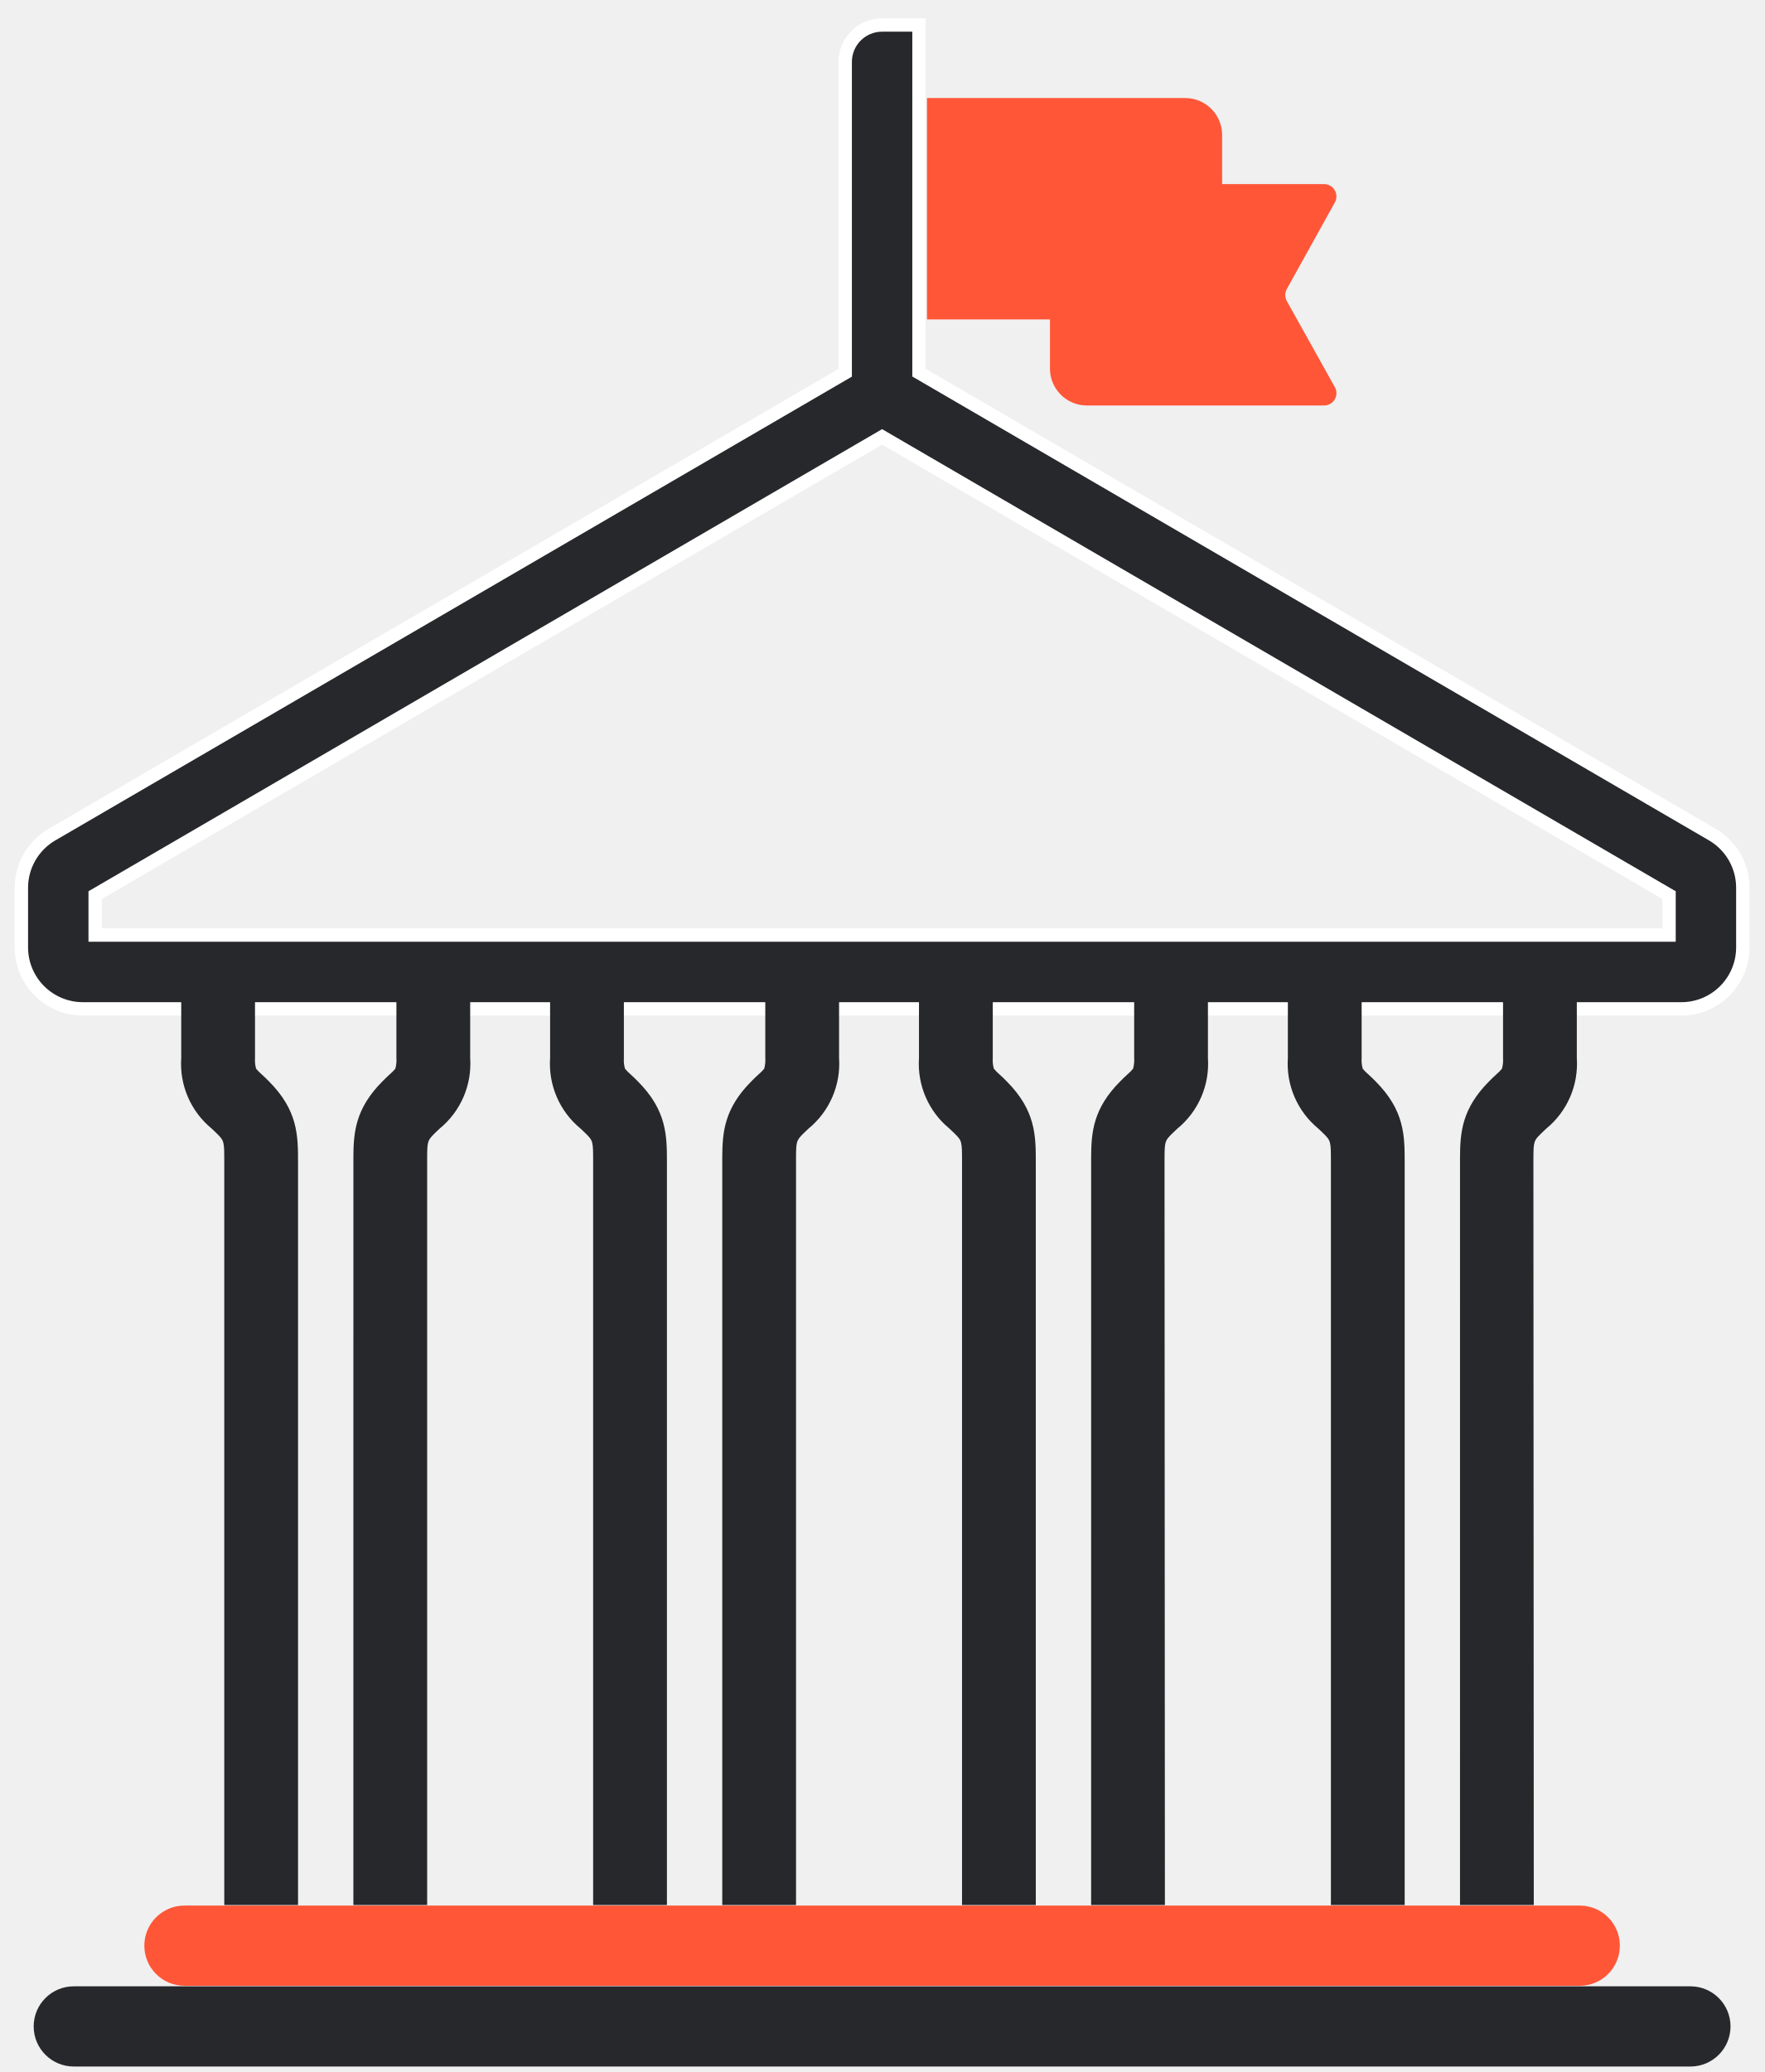
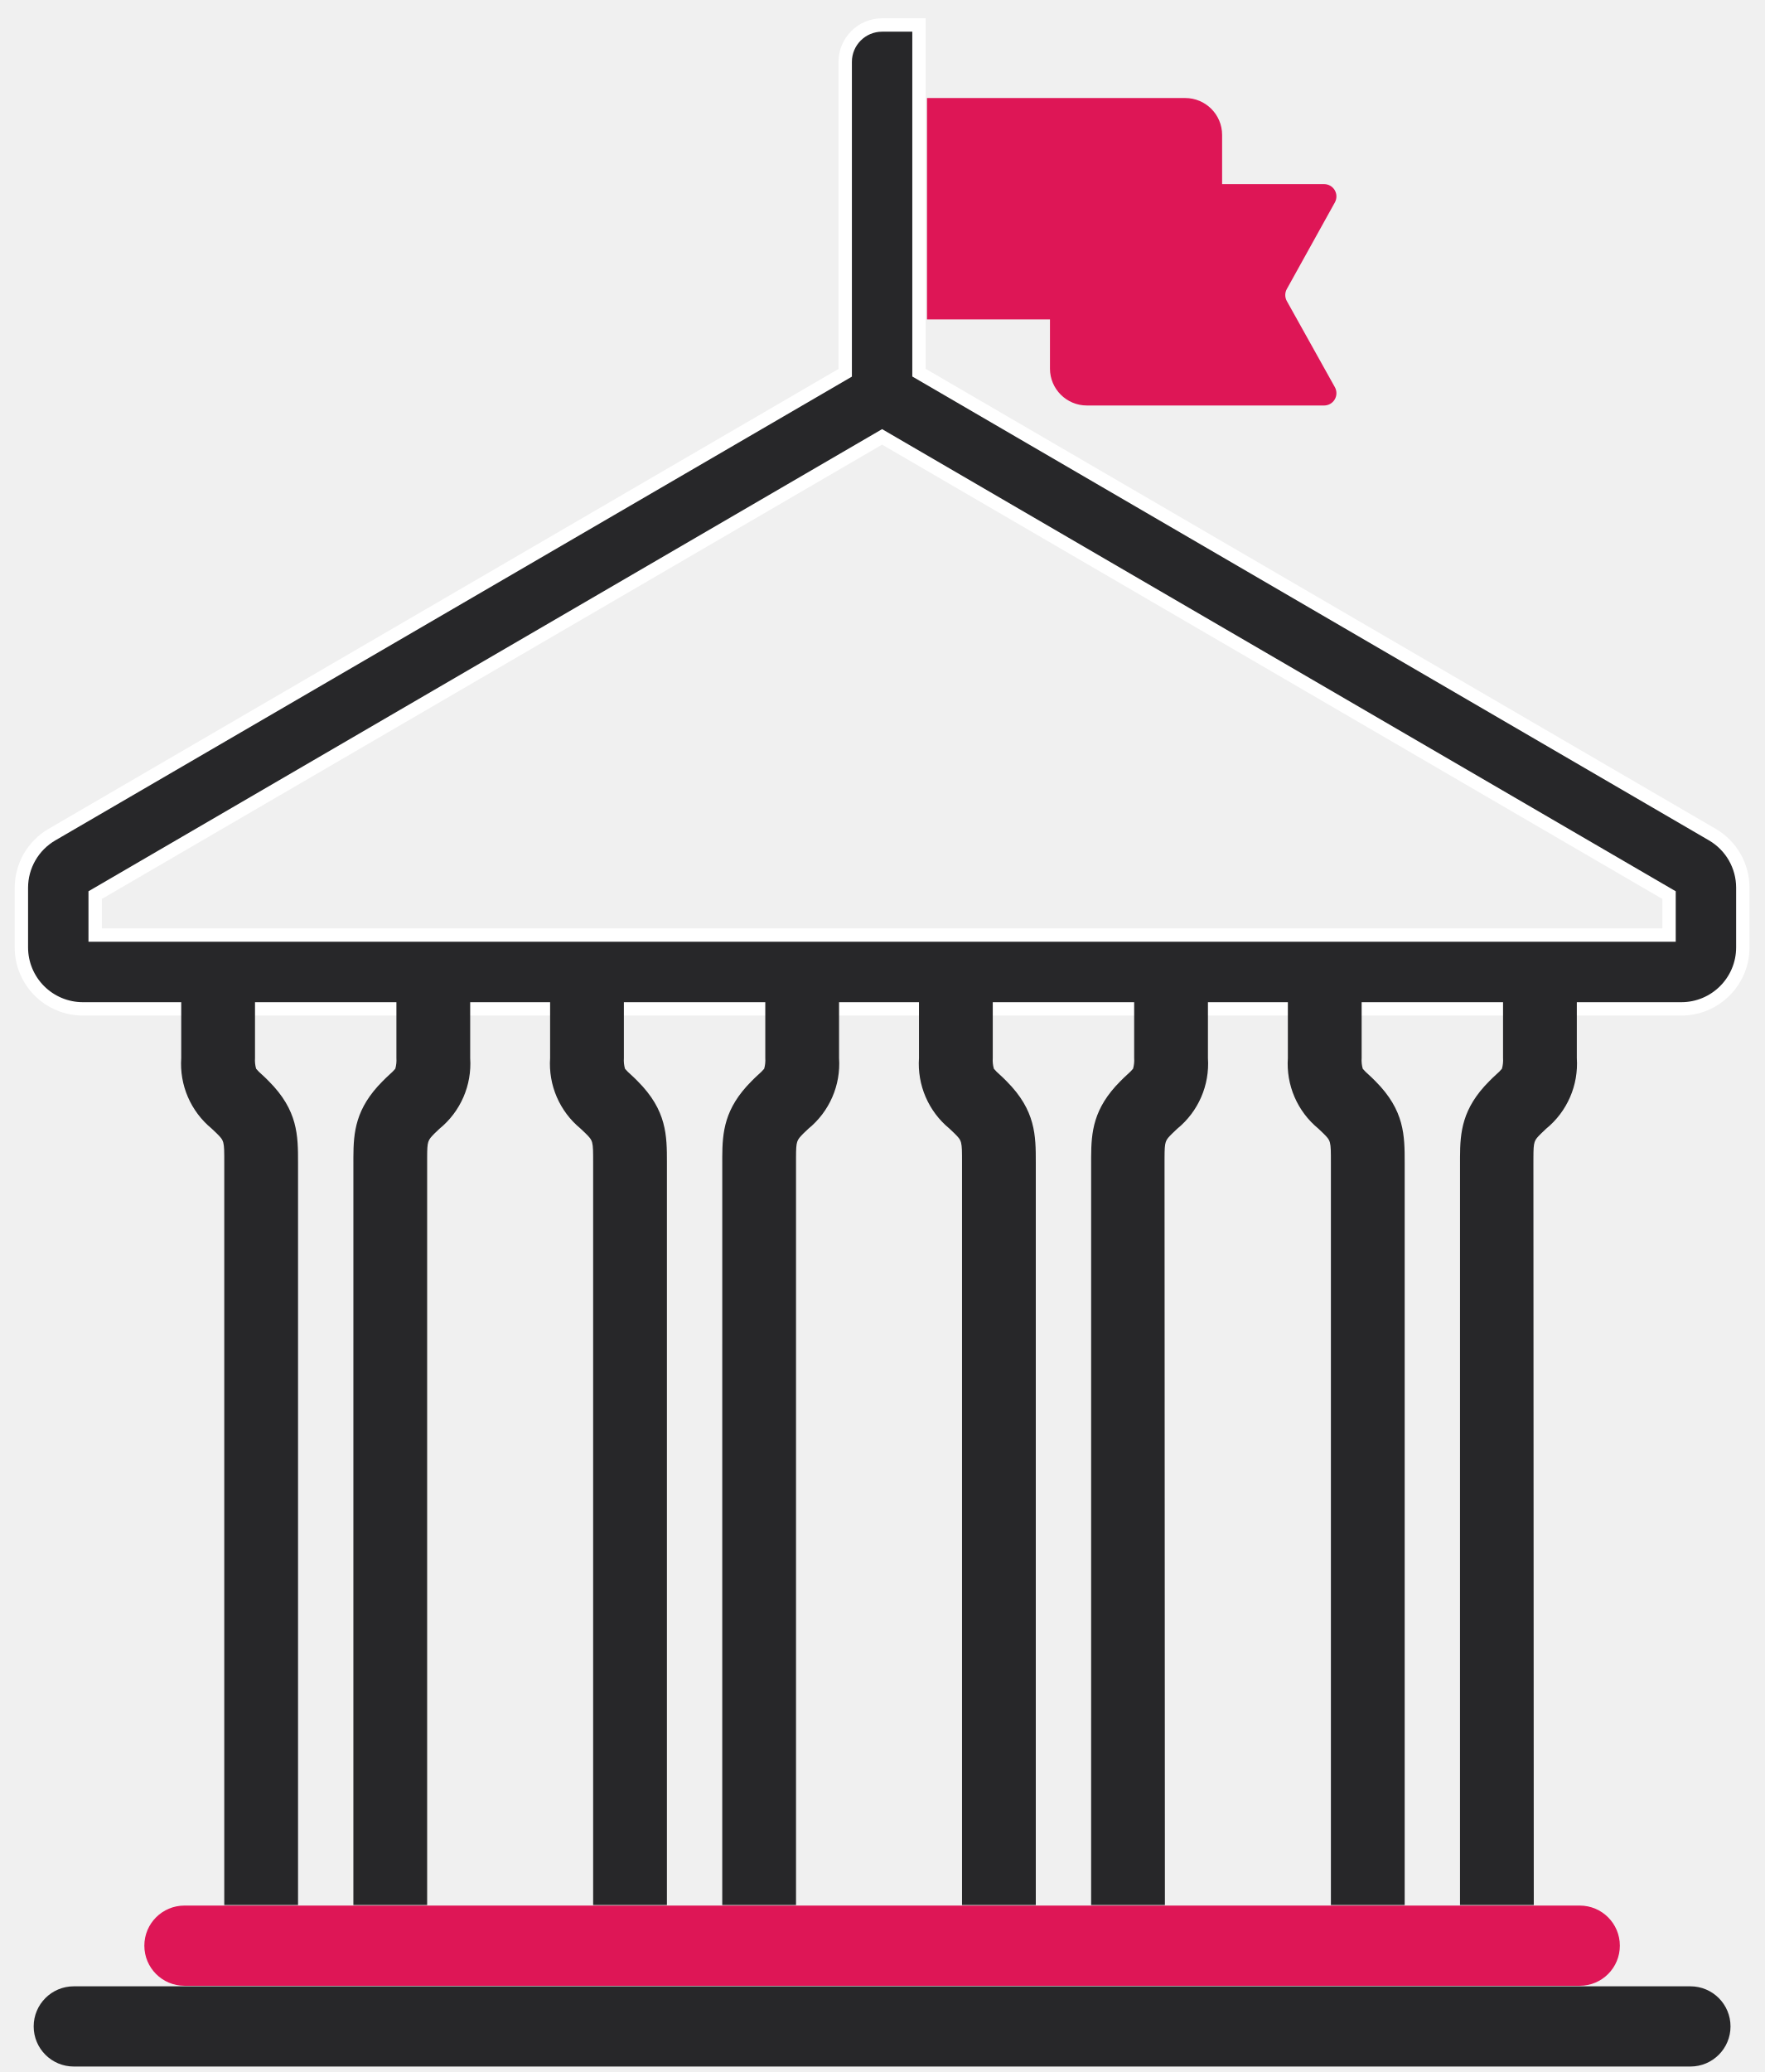
<svg xmlns="http://www.w3.org/2000/svg" viewBox="0 0 132 155" version="1.1">
  <g id="Symbols" stroke="none" stroke-width="1" fill="none" fill-rule="evenodd">
    <g id="illu-defi/emploi-public-copy" transform="translate(-34, -14)" fill-rule="nonzero">
      <g id="public" transform="translate(35.6, 15.8332)">
-         <path d="M126.518,60.6 L67.16,26.045 L67.16,0.037 L64.4,0.037 C62.876,0.037 61.64,1.272 61.64,2.797 L61.64,26.054 L2.291,60.6 C0.874,61.423 0.001,62.937 0,64.575 L0,69.037 C0,70.257 0.485,71.427 1.347,72.289 C2.21,73.152 3.38,73.637 4.6,73.637 L124.2,73.637 C126.741,73.637 128.8,71.577 128.8,69.037 L128.8,64.575 C128.8,62.938 127.932,61.425 126.518,60.6 L126.518,60.6 Z M123.28,68.117 L5.52,68.117 L5.52,65.127 L64.4,30.848 L123.28,65.127 L123.28,68.117 Z" id="Shape" stroke="#FFFFFF" fill="#27282B" />
-         <path d="M124.88,146.757 C126.537,146.757 127.88,148.1 127.88,149.757 C127.88,151.414 126.537,152.757 124.88,152.757 L3.92,152.757 C2.263,152.757 0.92,151.414 0.92,149.757 C0.92,148.1 2.263,146.757 3.92,146.757 L124.88,146.757 Z M17.48,70.877 L17.48,77.317 C17.461,77.586 17.489,77.857 17.563,78.117 C17.695,78.273 17.839,78.418 17.995,78.55 C18.161,78.706 18.336,78.862 18.51,79.046 C20.7,81.236 20.7,83.131 20.7,85.137 L20.7,140.677 L15.18,140.677 L15.18,85.137 C15.18,83.518 15.18,83.518 14.61,82.947 L14.232,82.588 C12.668,81.301 11.822,79.338 11.96,77.317 L11.96,70.877 L17.48,70.877 Z M33.58,70.877 L33.58,77.317 C33.717,79.349 32.86,81.321 31.28,82.607 L30.903,82.966 C30.409,83.476 30.364,83.522 30.36,84.736 L30.36,140.677 L24.84,140.677 L24.841,84.723 C24.85,82.868 24.991,81.085 27.03,79.046 C27.204,78.862 27.379,78.706 27.545,78.55 C27.701,78.418 27.845,78.273 27.977,78.117 C28.051,77.857 28.079,77.586 28.06,77.317 L28.06,70.877 L33.58,70.877 Z M45.08,70.877 L45.08,77.317 C45.061,77.586 45.089,77.857 45.163,78.117 C45.295,78.273 45.439,78.418 45.595,78.55 C45.761,78.706 45.936,78.862 46.11,79.046 C48.3,81.236 48.3,83.131 48.3,85.137 L48.3,140.677 L42.78,140.677 L42.78,85.137 C42.78,83.518 42.78,83.518 42.21,82.947 L41.832,82.588 C40.268,81.301 39.422,79.338 39.56,77.317 L39.56,70.877 L45.08,70.877 Z M61.18,70.877 L61.18,77.317 C61.317,79.349 60.46,81.321 58.88,82.607 L58.503,82.966 C58.009,83.476 57.964,83.522 57.96,84.736 L57.96,140.677 L52.44,140.677 L52.441,84.723 C52.45,82.868 52.591,81.085 54.63,79.046 C54.804,78.862 54.979,78.706 55.145,78.55 C55.301,78.418 55.445,78.273 55.577,78.117 C55.651,77.857 55.679,77.586 55.66,77.317 L55.66,70.877 L61.18,70.877 Z M72.68,70.877 L72.68,77.317 C72.661,77.586 72.689,77.857 72.763,78.117 C72.895,78.273 73.039,78.418 73.195,78.55 C73.361,78.706 73.536,78.862 73.71,79.046 C75.9,81.236 75.9,83.131 75.9,85.137 L75.9,140.677 L70.38,140.677 L70.38,85.137 C70.38,83.518 70.38,83.518 69.81,82.947 L69.432,82.588 C67.868,81.301 67.022,79.338 67.16,77.317 L67.16,70.877 L72.68,70.877 Z M88.78,70.877 L88.78,77.317 C88.917,79.349 88.06,81.321 86.48,82.607 L86.103,82.966 C85.584,83.484 85.537,83.531 85.533,84.752 L85.532,85.155 L85.532,85.155 L85.56,140.677 L80.04,140.677 L80.041,84.723 C80.05,82.868 80.191,81.085 82.23,79.046 C82.404,78.862 82.579,78.706 82.745,78.55 C82.901,78.418 83.045,78.273 83.177,78.117 C83.251,77.857 83.279,77.586 83.26,77.317 L83.26,70.877 L88.78,70.877 Z M100.28,70.877 L100.28,77.317 C100.261,77.586 100.289,77.857 100.363,78.117 C100.495,78.273 100.639,78.418 100.795,78.55 C100.961,78.706 101.136,78.862 101.31,79.046 C103.5,81.236 103.5,83.131 103.5,85.137 L103.5,140.677 L97.98,140.677 L97.98,85.137 C97.98,83.518 97.98,83.518 97.41,82.947 L97.032,82.588 C95.468,81.301 94.622,79.338 94.76,77.317 L94.76,70.877 L100.28,70.877 Z M116.38,70.877 L116.38,77.317 C116.517,79.349 115.66,81.321 114.08,82.607 L113.703,82.966 C113.184,83.484 113.137,83.531 113.133,84.752 L113.132,85.155 L113.132,85.155 L113.16,140.677 L107.64,140.677 L107.641,84.723 C107.65,82.868 107.791,81.085 109.83,79.046 C110.004,78.862 110.179,78.706 110.345,78.55 C110.501,78.418 110.645,78.273 110.777,78.117 C110.851,77.857 110.879,77.586 110.86,77.317 L110.86,70.877 L116.38,70.877 Z" id="Combined-Shape" fill="#27282B" />
-         <path d="M116.6,140.717 C118.257,140.717 119.6,142.06 119.6,143.717 C119.6,145.374 118.257,146.717 116.6,146.717 L12.2,146.717 C10.543,146.717 9.2,145.374 9.2,143.717 C9.2,142.06 10.543,140.717 12.2,140.717 L116.6,140.717 Z M87.08,5.5 C88.604,5.5 89.84,6.736 89.84,8.26 L89.84,8.26 L89.84,11.94 L97.485,11.94 C97.806,11.944 98.102,12.115 98.265,12.391 C98.429,12.668 98.436,13.009 98.286,13.292 L98.286,13.292 L94.688,19.778 C94.524,20.063 94.524,20.414 94.688,20.698 L94.688,20.698 L98.286,27.148 C98.436,27.431 98.429,27.772 98.265,28.049 C98.102,28.325 97.806,28.496 97.485,28.5 L97.485,28.5 L79.72,28.5 C78.196,28.5 76.96,27.264 76.96,25.74 L76.96,25.74 L76.96,22.06 L67.76,22.06 L67.76,5.5 Z" id="Combined-Shape" fill="#FF5638" />
+         <path d="M126.518,60.6 L67.16,26.045 L67.16,0.037 L64.4,0.037 C62.876,0.037 61.64,1.272 61.64,2.797 L61.64,26.054 L2.291,60.6 C0.874,61.423 0.001,62.937 0,64.575 L0,69.037 C0,70.257 0.485,71.427 1.347,72.289 C2.21,73.152 3.38,73.637 4.6,73.637 L124.2,73.637 C126.741,73.637 128.8,71.577 128.8,69.037 L128.8,64.575 C128.8,62.938 127.932,61.425 126.518,60.6 L126.518,60.6 Z M123.28,68.117 L5.52,68.117 L5.52,65.127 L64.4,30.848 L123.28,65.127 L123.28,68.117 Z" id="Shape" stroke="#FFFFFF" fill="#272729" />
+         <path d="M124.88,146.757 C126.537,146.757 127.88,148.1 127.88,149.757 C127.88,151.414 126.537,152.757 124.88,152.757 L3.92,152.757 C2.263,152.757 0.92,151.414 0.92,149.757 C0.92,148.1 2.263,146.757 3.92,146.757 L124.88,146.757 Z M17.48,70.877 L17.48,77.317 C17.461,77.586 17.489,77.857 17.563,78.117 C17.695,78.273 17.839,78.418 17.995,78.55 C18.161,78.706 18.336,78.862 18.51,79.046 C20.7,81.236 20.7,83.131 20.7,85.137 L20.7,140.677 L15.18,140.677 L15.18,85.137 C15.18,83.518 15.18,83.518 14.61,82.947 L14.232,82.588 C12.668,81.301 11.822,79.338 11.96,77.317 L11.96,70.877 L17.48,70.877 Z M33.58,70.877 L33.58,77.317 C33.717,79.349 32.86,81.321 31.28,82.607 L30.903,82.966 C30.409,83.476 30.364,83.522 30.36,84.736 L30.36,140.677 L24.84,140.677 L24.841,84.723 C24.85,82.868 24.991,81.085 27.03,79.046 C27.204,78.862 27.379,78.706 27.545,78.55 C27.701,78.418 27.845,78.273 27.977,78.117 C28.051,77.857 28.079,77.586 28.06,77.317 L28.06,70.877 L33.58,70.877 Z M45.08,70.877 L45.08,77.317 C45.061,77.586 45.089,77.857 45.163,78.117 C45.295,78.273 45.439,78.418 45.595,78.55 C45.761,78.706 45.936,78.862 46.11,79.046 C48.3,81.236 48.3,83.131 48.3,85.137 L48.3,140.677 L42.78,140.677 L42.78,85.137 C42.78,83.518 42.78,83.518 42.21,82.947 L41.832,82.588 C40.268,81.301 39.422,79.338 39.56,77.317 L39.56,70.877 L45.08,70.877 Z M61.18,70.877 L61.18,77.317 C61.317,79.349 60.46,81.321 58.88,82.607 L58.503,82.966 C58.009,83.476 57.964,83.522 57.96,84.736 L57.96,140.677 L52.44,140.677 L52.441,84.723 C52.45,82.868 52.591,81.085 54.63,79.046 C54.804,78.862 54.979,78.706 55.145,78.55 C55.301,78.418 55.445,78.273 55.577,78.117 C55.651,77.857 55.679,77.586 55.66,77.317 L55.66,70.877 L61.18,70.877 Z M72.68,70.877 L72.68,77.317 C72.661,77.586 72.689,77.857 72.763,78.117 C72.895,78.273 73.039,78.418 73.195,78.55 C73.361,78.706 73.536,78.862 73.71,79.046 C75.9,81.236 75.9,83.131 75.9,85.137 L75.9,140.677 L70.38,140.677 L70.38,85.137 C70.38,83.518 70.38,83.518 69.81,82.947 L69.432,82.588 C67.868,81.301 67.022,79.338 67.16,77.317 L67.16,70.877 L72.68,70.877 Z M88.78,70.877 L88.78,77.317 C88.917,79.349 88.06,81.321 86.48,82.607 L86.103,82.966 C85.584,83.484 85.537,83.531 85.533,84.752 L85.532,85.155 L85.532,85.155 L85.56,140.677 L80.04,140.677 L80.041,84.723 C80.05,82.868 80.191,81.085 82.23,79.046 C82.404,78.862 82.579,78.706 82.745,78.55 C82.901,78.418 83.045,78.273 83.177,78.117 C83.251,77.857 83.279,77.586 83.26,77.317 L83.26,70.877 L88.78,70.877 Z M100.28,70.877 L100.28,77.317 C100.261,77.586 100.289,77.857 100.363,78.117 C100.495,78.273 100.639,78.418 100.795,78.55 C100.961,78.706 101.136,78.862 101.31,79.046 C103.5,81.236 103.5,83.131 103.5,85.137 L103.5,140.677 L97.98,140.677 L97.98,85.137 C97.98,83.518 97.98,83.518 97.41,82.947 L97.032,82.588 C95.468,81.301 94.622,79.338 94.76,77.317 L94.76,70.877 L100.28,70.877 Z M116.38,70.877 L116.38,77.317 C116.517,79.349 115.66,81.321 114.08,82.607 L113.703,82.966 C113.184,83.484 113.137,83.531 113.133,84.752 L113.132,85.155 L113.132,85.155 L113.16,140.677 L107.64,140.677 L107.641,84.723 C107.65,82.868 107.791,81.085 109.83,79.046 C110.004,78.862 110.179,78.706 110.345,78.55 C110.501,78.418 110.645,78.273 110.777,78.117 C110.851,77.857 110.879,77.586 110.86,77.317 L110.86,70.877 L116.38,70.877 Z" id="Combined-Shape" fill="#272729" />
+         <path d="M116.6,140.717 C118.257,140.717 119.6,142.06 119.6,143.717 C119.6,145.374 118.257,146.717 116.6,146.717 L12.2,146.717 C10.543,146.717 9.2,145.374 9.2,143.717 C9.2,142.06 10.543,140.717 12.2,140.717 L116.6,140.717 Z M87.08,5.5 C88.604,5.5 89.84,6.736 89.84,8.26 L89.84,8.26 L89.84,11.94 L97.485,11.94 C97.806,11.944 98.102,12.115 98.265,12.391 C98.429,12.668 98.436,13.009 98.286,13.292 L98.286,13.292 L94.688,19.778 C94.524,20.063 94.524,20.414 94.688,20.698 L94.688,20.698 L98.286,27.148 C98.436,27.431 98.429,27.772 98.265,28.049 C98.102,28.325 97.806,28.496 97.485,28.5 L97.485,28.5 L79.72,28.5 C78.196,28.5 76.96,27.264 76.96,25.74 L76.96,25.74 L76.96,22.06 L67.76,22.06 L67.76,5.5 Z" id="Combined-Shape" fill="#DE1656" />
      </g>
    </g>
  </g>
</svg>
